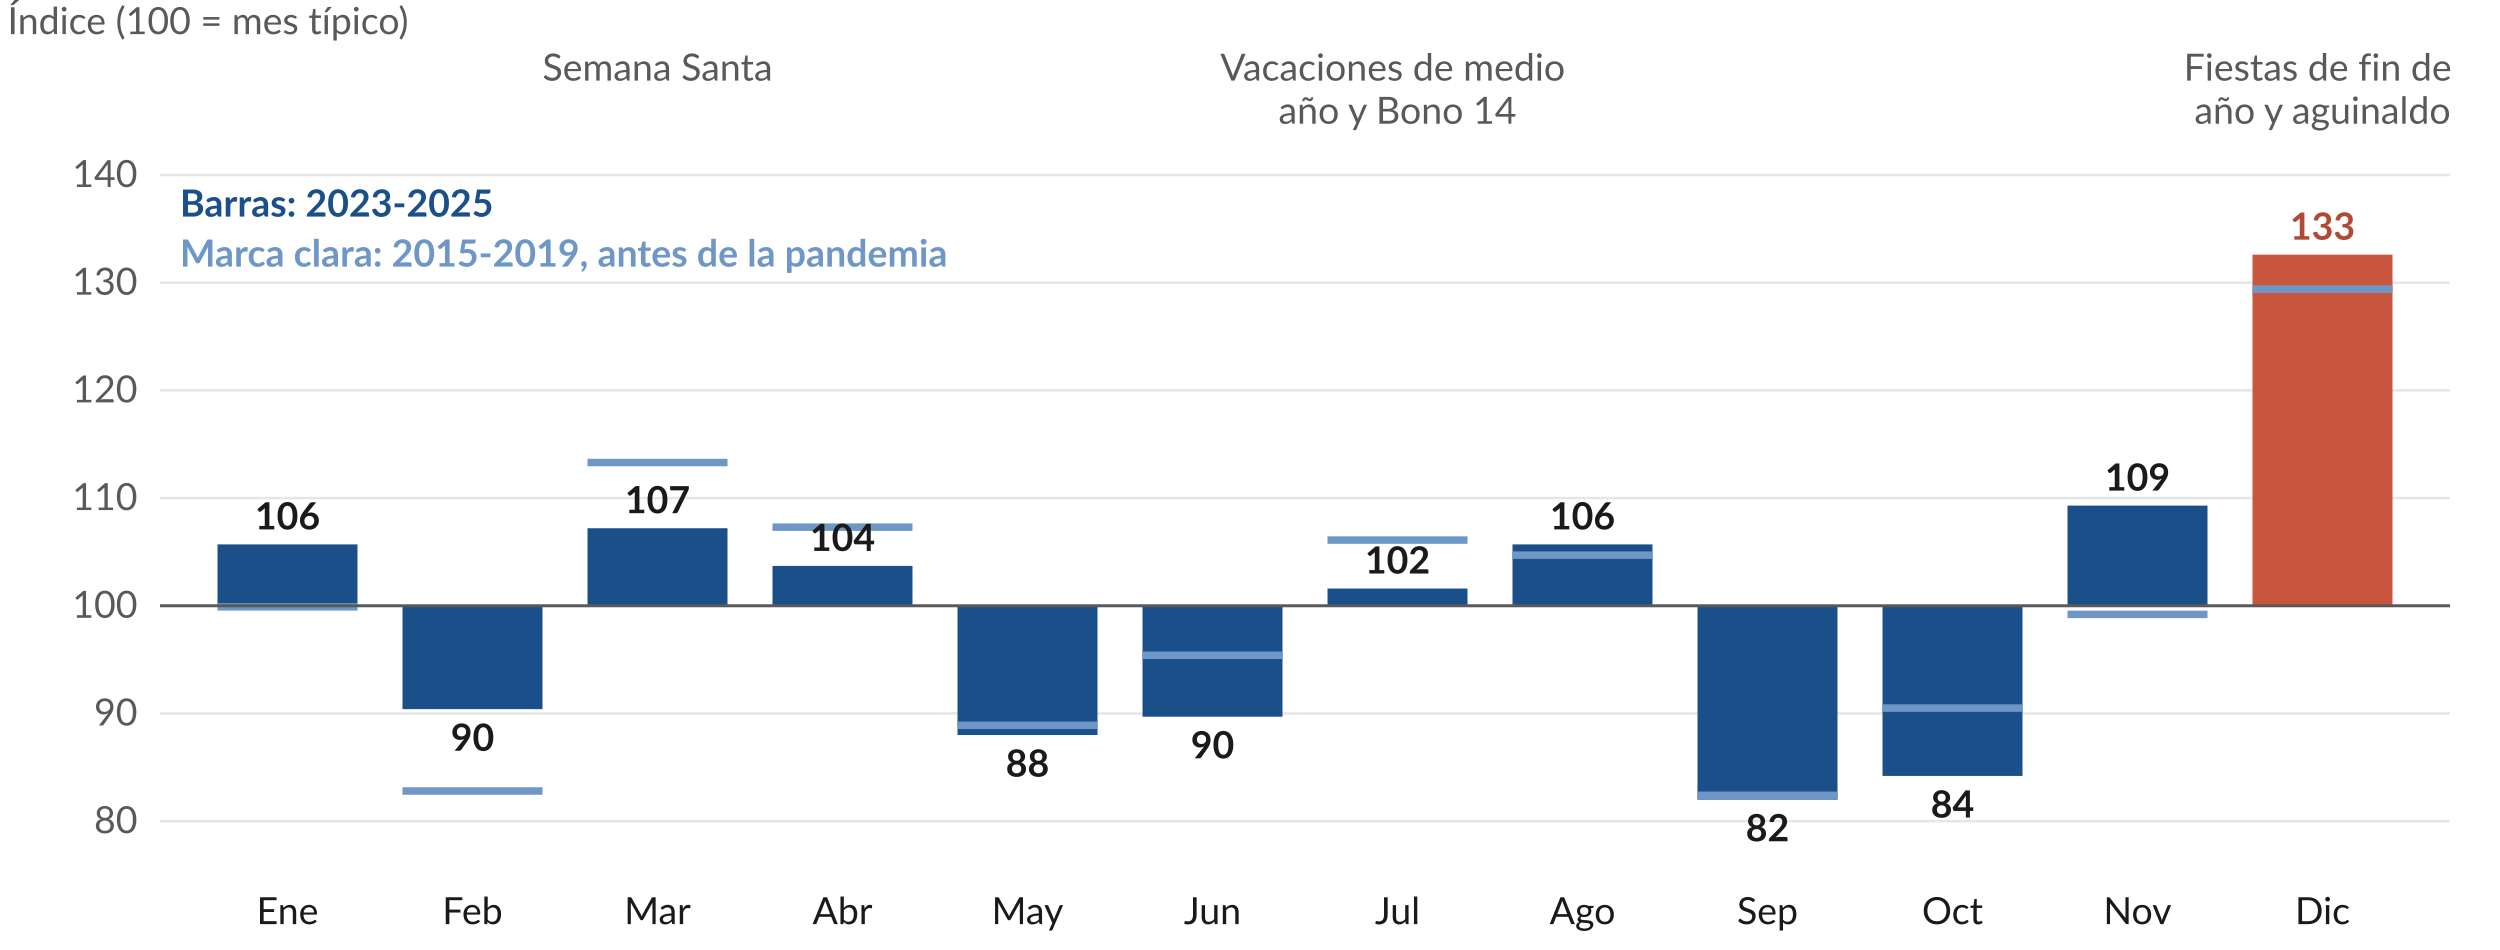
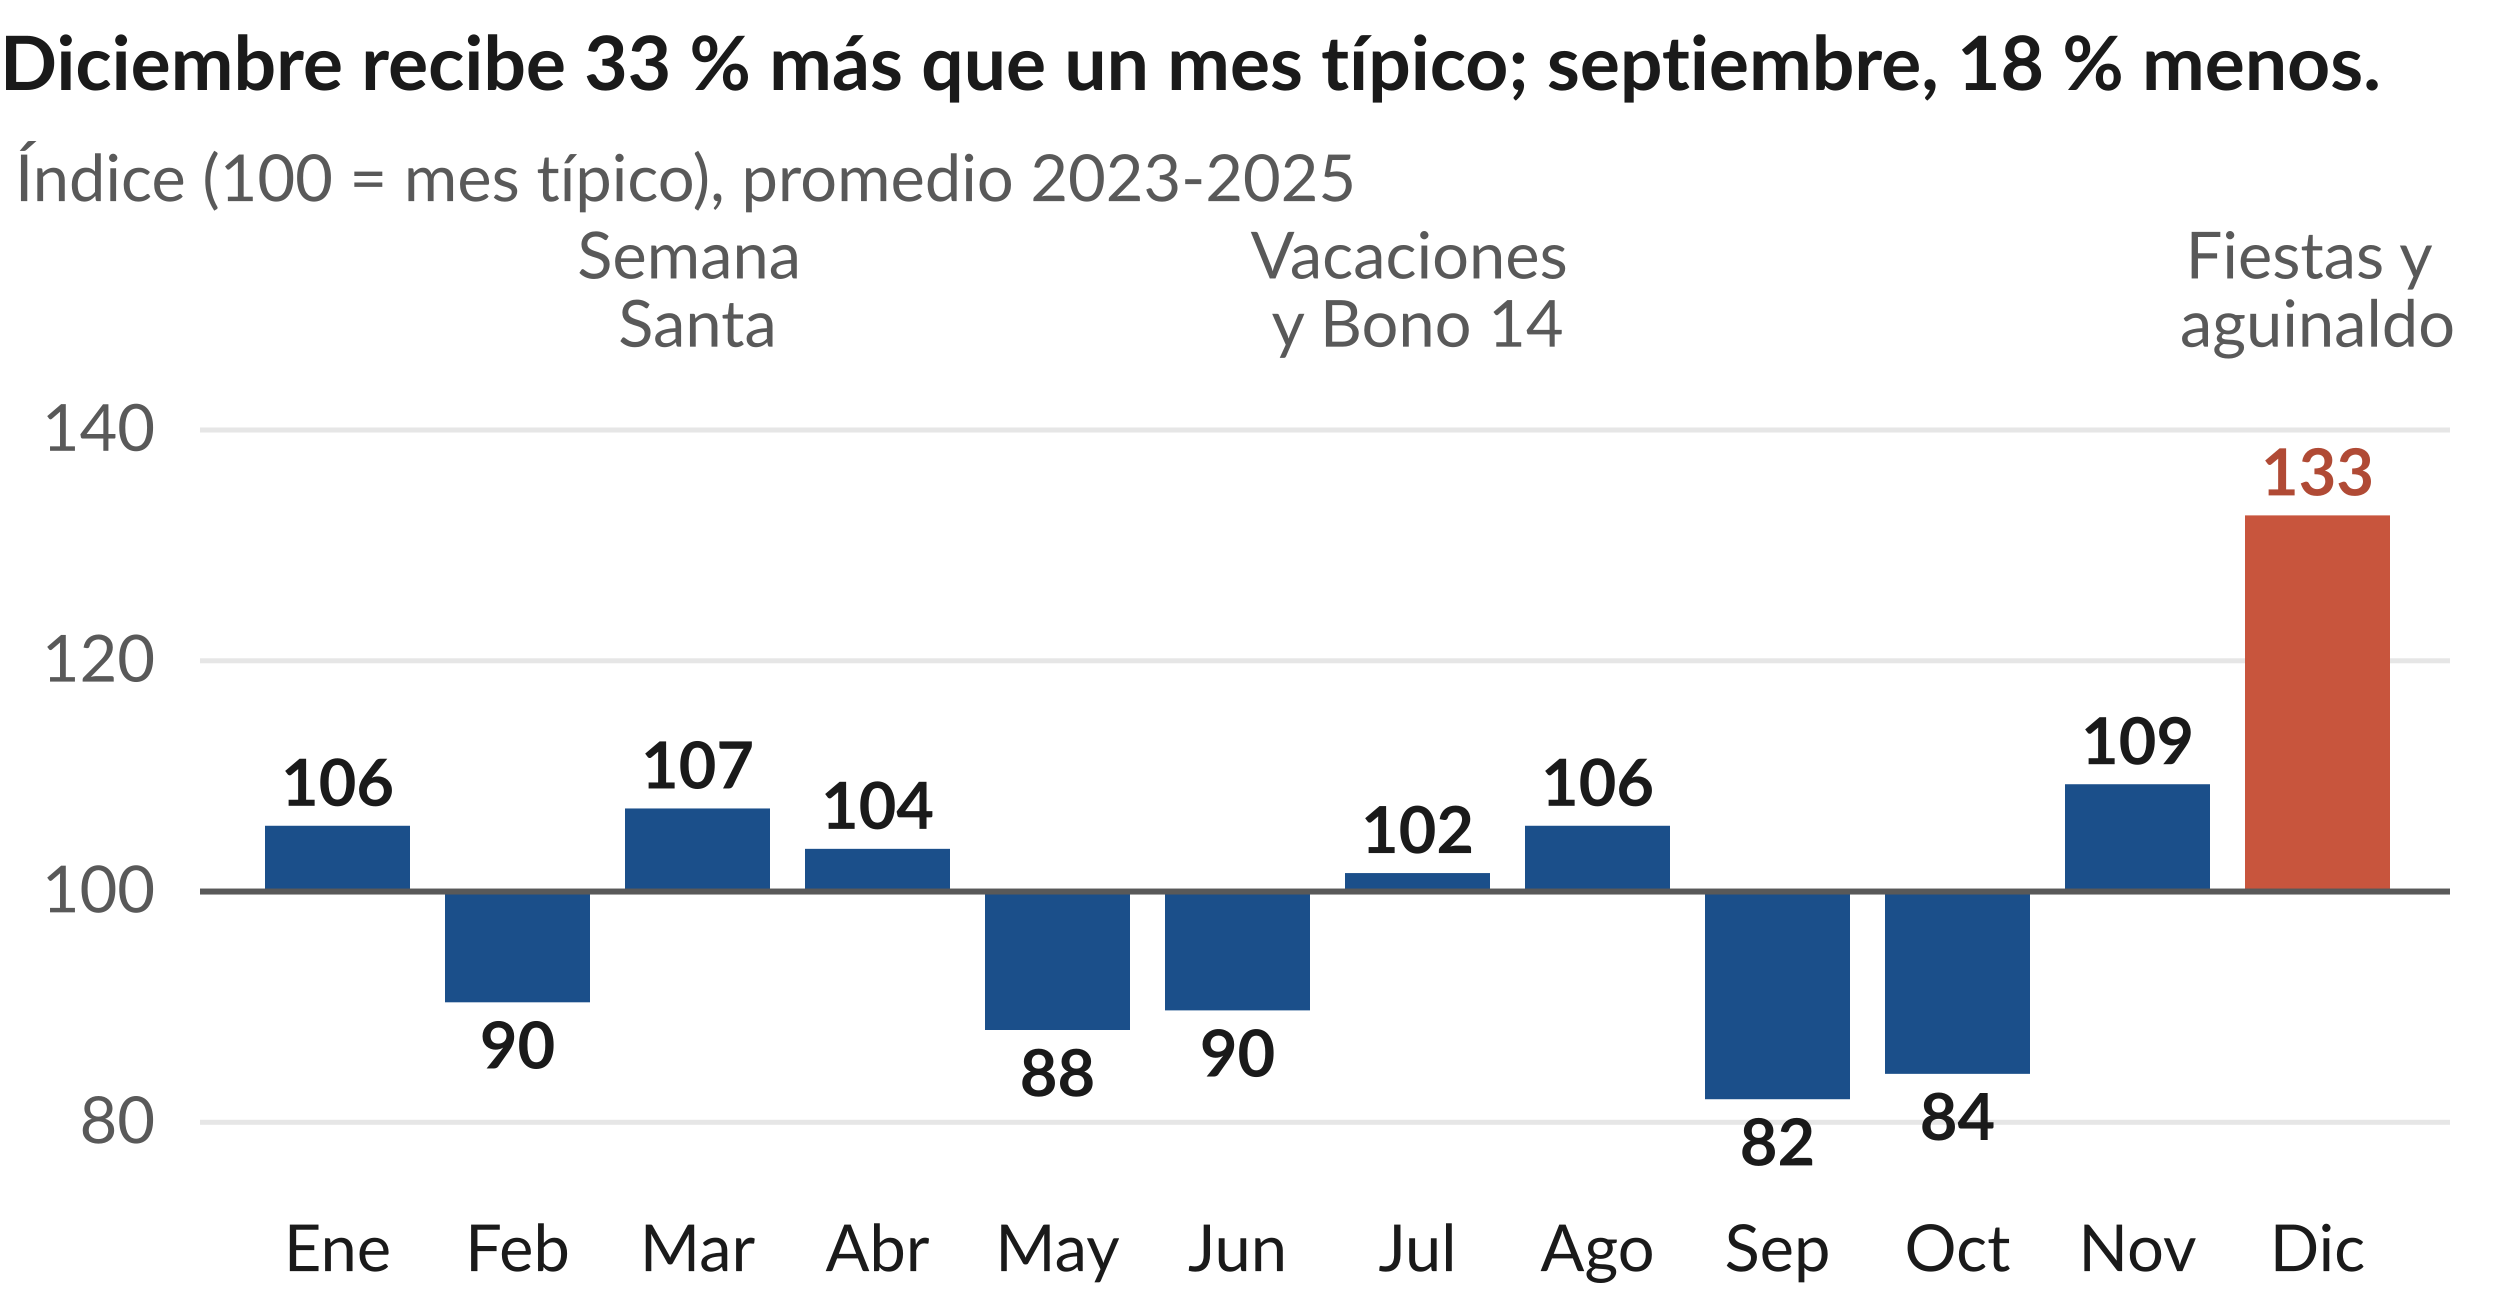
- <svg xmlns="http://www.w3.org/2000/svg" style="font-family:Lato, sans-serif;font-size:15px;color:#1A1A1A;background:#FFFFFF;overflow:visible" viewBox="0 0 1000 380" height="380" width="1000" text-anchor="middle" font-size="10" font-family="system-ui, sans-serif" fill="currentColor" class="plot-d6a7b5">
-   <style>:where(.plot-d6a7b5) {
+ <svg xmlns="http://www.w3.org/2000/svg" width="500" height="260" viewBox="0 0 500 260" style="font-family:Lato, sans-serif;background:#FFFFFF">
+   <text x="0" y="18" font-size="15" font-weight="700" fill="#1A1A1A">Diciembre recibe 33 % más que un mes típico; septiembre, 18 % menos.</text>
+   <g transform="translate(0,28)">
+     <svg style="font-family:Lato, sans-serif;font-size:15px;color:#1A1A1A;background:#FFFFFF;overflow:visible" viewBox="0 0 500 232" height="232" width="500" text-anchor="middle" font-size="10" font-family="system-ui, sans-serif" fill="currentColor" class="plot-d6a7b5">
+       <style>:where(.plot-d6a7b5) {
  --plot-background: white;
  display: block;
  height: auto;
  height: intrinsic;
  max-width: 100%;
}
:where(.plot-d6a7b5 text),
:where(.plot-d6a7b5 tspan) {
  white-space: pre;
}</style>
-   <g stroke="#E6E6E6" aria-hidden="true" aria-label="y-grid">
-     <line y2="328.462" y1="328.462" x2="980" x1="64" />
-     <line y2="285.385" y1="285.385" x2="980" x1="64" />
-     <line y2="199.231" y1="199.231" x2="980" x1="64" />
-     <line y2="156.154" y1="156.154" x2="980" x1="64" />
-     <line y2="113.077" y1="113.077" x2="980" x1="64" />
-     <line y2="70" y1="70" x2="980" x1="64" />
-   </g>
-   <g transform="translate(-9,0)" font-variant="tabular-nums" text-anchor="end" fill="#595959" aria-label="y-axis tick label">
-     <text transform="translate(64,328.4615)" y="0.32em">80</text>
-     <text transform="translate(64,285.3846)" y="0.32em">90</text>
-     <text transform="translate(64,242.3077)" y="0.32em">100</text>
-     <text transform="translate(64,199.2308)" y="0.32em">110</text>
-     <text transform="translate(64,156.1538)" y="0.32em">120</text>
-     <text transform="translate(64,113.0769)" y="0.32em">130</text>
-     <text transform="translate(64,70)" y="0.32em">140</text>
-   </g>
-   <g transform="translate(-61,-67)" text-anchor="start" fill="#595959" aria-label="y-axis label">
-     <text transform="translate(64,70)" y="0.71em">Índice (100 = mes típico)</text>
-   </g>
-   <g transform="translate(28,9)" fill="#1A1A1A" aria-label="x-axis tick label">
-     <text transform="translate(87,350)" y="0.71em">Ene</text>
-     <text transform="translate(161,350)" y="0.71em">Feb</text>
-     <text transform="translate(235,350)" y="0.71em">Mar</text>
-     <text transform="translate(309,350)" y="0.71em">Abr</text>
-     <text transform="translate(383,350)" y="0.71em">May</text>
-     <text transform="translate(457,350)" y="0.71em">Jun</text>
-     <text transform="translate(531,350)" y="0.71em">Jul</text>
-     <text transform="translate(605,350)" y="0.71em">Ago</text>
-     <text transform="translate(679,350)" y="0.71em">Sep</text>
-     <text transform="translate(753,350)" y="0.71em">Oct</text>
-     <text transform="translate(827,350)" y="0.71em">Nov</text>
-     <text transform="translate(901,350)" y="0.71em">Dic</text>
-   </g>
-   <g aria-label="bar">
-     <rect fill="#1B4F8A" height="24.554" y="217.754" width="56" x="87" />
-     <rect fill="#1B4F8A" height="41.354" y="242.308" width="56" x="161" />
-     <rect fill="#1B4F8A" height="31.015" y="211.292" width="56" x="235" />
-     <rect fill="#1B4F8A" height="15.938" y="226.369" width="56" x="309" />
-     <rect fill="#1B4F8A" height="51.692" y="242.308" width="56" x="383" />
-     <rect fill="#1B4F8A" height="44.369" y="242.308" width="56" x="457" />
-     <rect fill="#1B4F8A" height="6.892" y="235.415" width="56" x="531" />
-     <rect fill="#1B4F8A" height="24.554" y="217.754" width="56" x="605" />
-     <rect fill="#1B4F8A" height="77.538" y="242.308" width="56" x="679" />
-     <rect fill="#1B4F8A" height="68.062" y="242.308" width="56" x="753" />
-     <rect fill="#1B4F8A" height="40.062" y="202.246" width="56" x="827" />
-     <rect fill="#C8553D" height="140.431" y="101.877" width="56" x="901" />
-   </g>
-   <g stroke-width="3" stroke="#6E97C7" aria-label="tick">
-     <line y2="242.738" y1="242.738" x2="143" x1="87" />
-     <line y2="316.4" y1="316.4" x2="217" x1="161" />
-     <line y2="185.015" y1="185.015" x2="291" x1="235" />
-     <line y2="210.862" y1="210.862" x2="365" x1="309" />
-     <line y2="290.123" y1="290.123" x2="439" x1="383" />
-     <line y2="262.123" y1="262.123" x2="513" x1="457" />
-     <line y2="216.031" y1="216.031" x2="587" x1="531" />
-     <line y2="222.062" y1="222.062" x2="661" x1="605" />
-     <line y2="318.123" y1="318.123" x2="735" x1="679" />
-     <line y2="283.231" y1="283.231" x2="809" x1="753" />
-     <line y2="245.754" y1="245.754" x2="883" x1="827" />
-     <line y2="115.662" y1="115.662" x2="957" x1="901" />
-   </g>
-   <g stroke-width="1.2" stroke="#595959" aria-label="rule">
-     <line y2="242.308" y1="242.308" x2="980" x1="64" />
-   </g>
-   <g transform="translate(28,-6)" font-weight="700" font-variant="tabular-nums" aria-label="text">
-     <text fill="#1A1A1A" transform="translate(87,217.7538)">106</text>
-     <text fill="#1A1A1A" transform="translate(235,211.2923)">107</text>
-     <text fill="#1A1A1A" transform="translate(309,226.3692)">104</text>
-     <text fill="#1A1A1A" transform="translate(531,235.4154)">102</text>
-     <text fill="#1A1A1A" transform="translate(605,217.7538)">106</text>
-     <text fill="#1A1A1A" transform="translate(827,202.2462)">109</text>
-     <text fill="#B04A35" transform="translate(901,101.8769)">133</text>
-   </g>
-   <g transform="translate(28,6)" font-weight="700" font-variant="tabular-nums" aria-label="text">
-     <text fill="#1A1A1A" transform="translate(161,283.6615)" y="0.71em">90</text>
-     <text fill="#1A1A1A" transform="translate(383,294)" y="0.71em">88</text>
-     <text fill="#1A1A1A" transform="translate(457,286.6769)" y="0.71em">90</text>
-     <text fill="#1A1A1A" transform="translate(679,319.8462)" y="0.71em">82</text>
-     <text fill="#1A1A1A" transform="translate(753,310.3692)" y="0.71em">84</text>
-   </g>
-   <g transform="translate(28,-50)" fill="#595959" aria-label="text">
-     <text transform="translate(235,70)" y="0.816em">Semana Santa</text>
-     <text transform="translate(531,70)">
-       <tspan y="0.816em" x="0">Vacaciones de medio</tspan>
-       <tspan dy="1.15em" x="0">año y Bono 14</tspan>
-     </text>
-     <text transform="translate(901,70)">
-       <tspan y="0.816em" x="0">Fiestas de fin de</tspan>
-       <tspan dy="1.15em" x="0">año y aguinaldo</tspan>
-     </text>
-   </g>
-   <g transform="translate(8,6)" font-weight="700" text-anchor="start" fill="#1B4F8A" aria-label="text">
-     <text transform="translate(64,70)" y="0.71em">Barras: 2023-2025</text>
-   </g>
-   <g transform="translate(8,26)" font-weight="700" text-anchor="start" fill="#6E97C7" aria-label="text">
-     <text transform="translate(64,70)" y="0.71em">Marca clara: 2015-2019, antes de la pandemia</text>
+       <g stroke="#E6E6E6" aria-hidden="true" aria-label="y-grid">
+         <line y2="196.462" y1="196.462" x2="490" x1="40" />
+         <line y2="104.154" y1="104.154" x2="490" x1="40" />
+         <line y2="58" y1="58" x2="490" x1="40" />
+       </g>
+       <g transform="translate(-9,0)" font-variant="tabular-nums" font-size="13" text-anchor="end" fill="#595959" aria-label="y-axis tick label">
+         <text transform="translate(40,196.4615)" y="0.32em">80</text>
+         <text transform="translate(40,150.3077)" y="0.32em">100</text>
+         <text transform="translate(40,104.1538)" y="0.32em">120</text>
+         <text transform="translate(40,58)" y="0.32em">140</text>
+       </g>
+       <g transform="translate(-37,-55)" font-size="13" text-anchor="start" fill="#595959" aria-label="y-axis label">
+         <text transform="translate(40,58)" y="0.71em">Índice (100 = mes típico), promedio 2023-2025</text>
+       </g>
+       <g transform="translate(14.5,9)" font-size="13" fill="#1A1A1A" aria-label="x-axis tick label">
+         <text transform="translate(53,208)" y="0.71em">Ene</text>
+         <text transform="translate(89,208)" y="0.71em">Feb</text>
+         <text transform="translate(125,208)" y="0.71em">Mar</text>
+         <text transform="translate(161,208)" y="0.71em">Abr</text>
+         <text transform="translate(197,208)" y="0.71em">May</text>
+         <text transform="translate(233,208)" y="0.71em">Jun</text>
+         <text transform="translate(269,208)" y="0.71em">Jul</text>
+         <text transform="translate(305,208)" y="0.71em">Ago</text>
+         <text transform="translate(341,208)" y="0.71em">Sep</text>
+         <text transform="translate(377,208)" y="0.71em">Oct</text>
+         <text transform="translate(413,208)" y="0.71em">Nov</text>
+         <text transform="translate(449,208)" y="0.71em">Dic</text>
+       </g>
+       <g aria-label="bar">
+         <rect fill="#1B4F8A" height="13.154" y="137.154" width="29" x="53" />
+         <rect fill="#1B4F8A" height="22.154" y="150.308" width="29" x="89" />
+         <rect fill="#1B4F8A" height="16.615" y="133.692" width="29" x="125" />
+         <rect fill="#1B4F8A" height="8.538" y="141.769" width="29" x="161" />
+         <rect fill="#1B4F8A" height="27.692" y="150.308" width="29" x="197" />
+         <rect fill="#1B4F8A" height="23.769" y="150.308" width="29" x="233" />
+         <rect fill="#1B4F8A" height="3.692" y="146.615" width="29" x="269" />
+         <rect fill="#1B4F8A" height="13.154" y="137.154" width="29" x="305" />
+         <rect fill="#1B4F8A" height="41.538" y="150.308" width="29" x="341" />
+         <rect fill="#1B4F8A" height="36.462" y="150.308" width="29" x="377" />
+         <rect fill="#1B4F8A" height="21.462" y="128.846" width="29" x="413" />
+         <rect fill="#C8553D" height="75.231" y="75.077" width="29" x="449" />
+       </g>
+       <g stroke-width="1.2" stroke="#595959" aria-label="rule">
+         <line y2="150.308" y1="150.308" x2="490" x1="40" />
+       </g>
+       <g transform="translate(14.5,-4)" font-weight="700" font-variant="tabular-nums" font-size="13" aria-label="text">
+         <text fill="#1A1A1A" transform="translate(53,137.1538)">106</text>
+         <text fill="#1A1A1A" transform="translate(125,133.6923)">107</text>
+         <text fill="#1A1A1A" transform="translate(161,141.7692)">104</text>
+         <text fill="#1A1A1A" transform="translate(269,146.6154)">102</text>
+         <text fill="#1A1A1A" transform="translate(305,137.1538)">106</text>
+         <text fill="#1A1A1A" transform="translate(413,128.8462)">109</text>
+         <text fill="#B04A35" transform="translate(449,75.07692)">133</text>
+       </g>
+       <g transform="translate(14.5,4)" font-weight="700" font-variant="tabular-nums" font-size="13" aria-label="text">
+         <text fill="#1A1A1A" transform="translate(89,172.4615)" y="0.71em">90</text>
+         <text fill="#1A1A1A" transform="translate(197,178)" y="0.71em">88</text>
+         <text fill="#1A1A1A" transform="translate(233,174.0769)" y="0.71em">90</text>
+         <text fill="#1A1A1A" transform="translate(341,191.8462)" y="0.71em">82</text>
+         <text fill="#1A1A1A" transform="translate(377,186.7692)" y="0.71em">84</text>
+       </g>
+       <g transform="translate(14.5,-40)" font-size="13" fill="#595959" aria-label="text">
+         <text transform="translate(125,58)">
+           <tspan y="0.745em" x="0">Semana</tspan>
+           <tspan dy="1.05em" x="0">Santa</tspan>
+         </text>
+         <text transform="translate(269,58)">
+           <tspan y="0.745em" x="0">Vacaciones</tspan>
+           <tspan dy="1.05em" x="0">y Bono 14</tspan>
+         </text>
+         <text transform="translate(449,58)">
+           <tspan y="0.745em" x="0">Fiestas y</tspan>
+           <tspan dy="1.05em" x="0">aguinaldo</tspan>
+         </text>
+       </g>
+     </svg>
  </g>
</svg>
